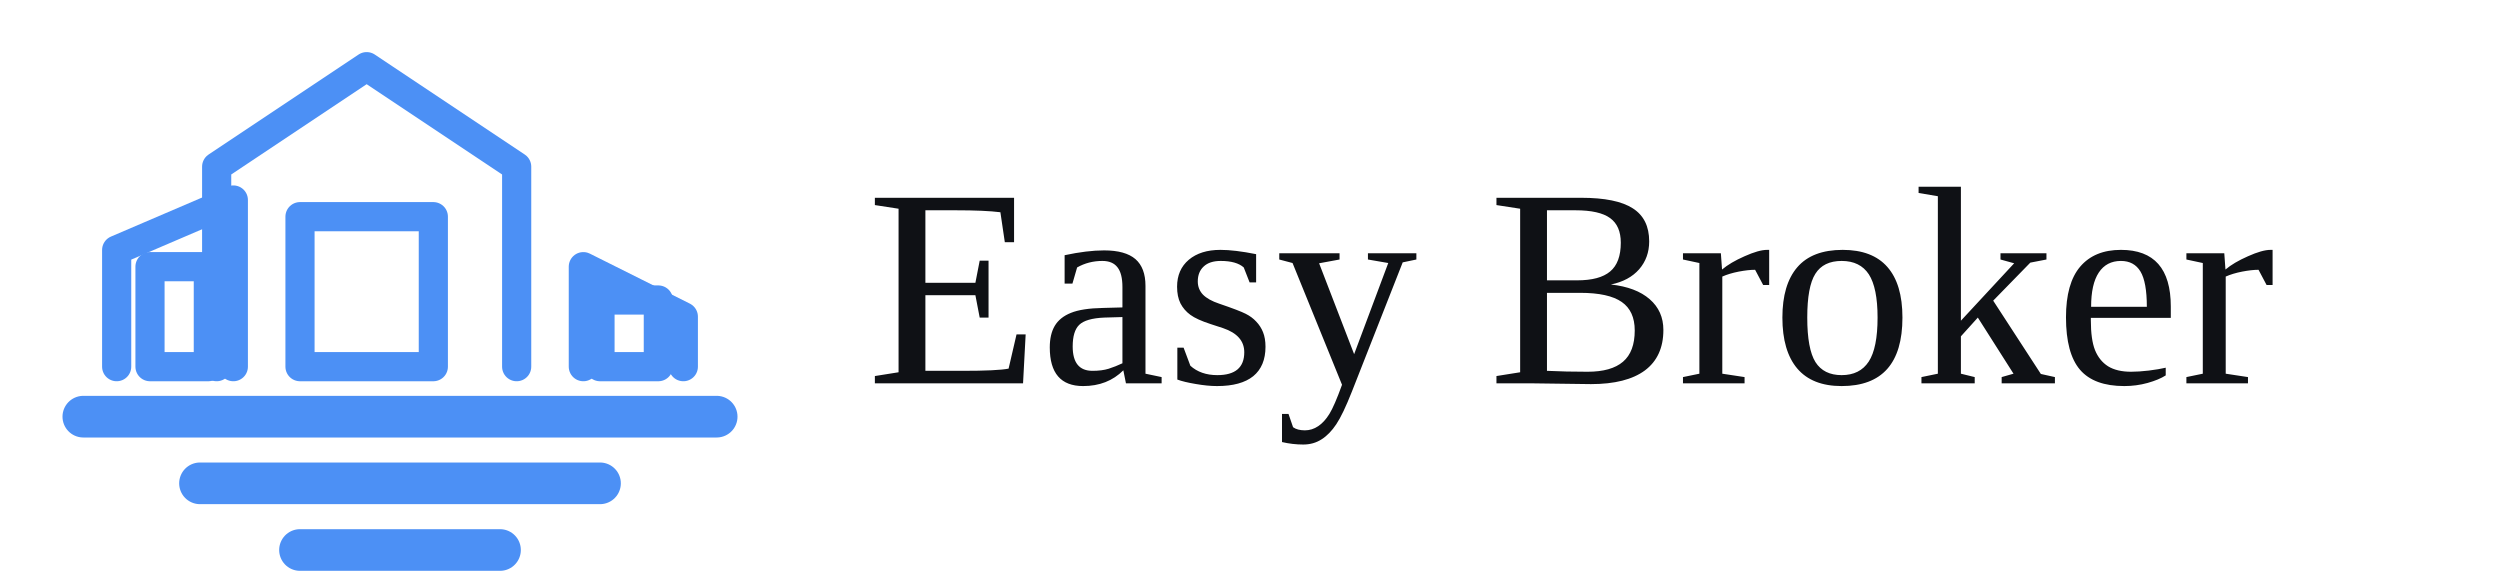
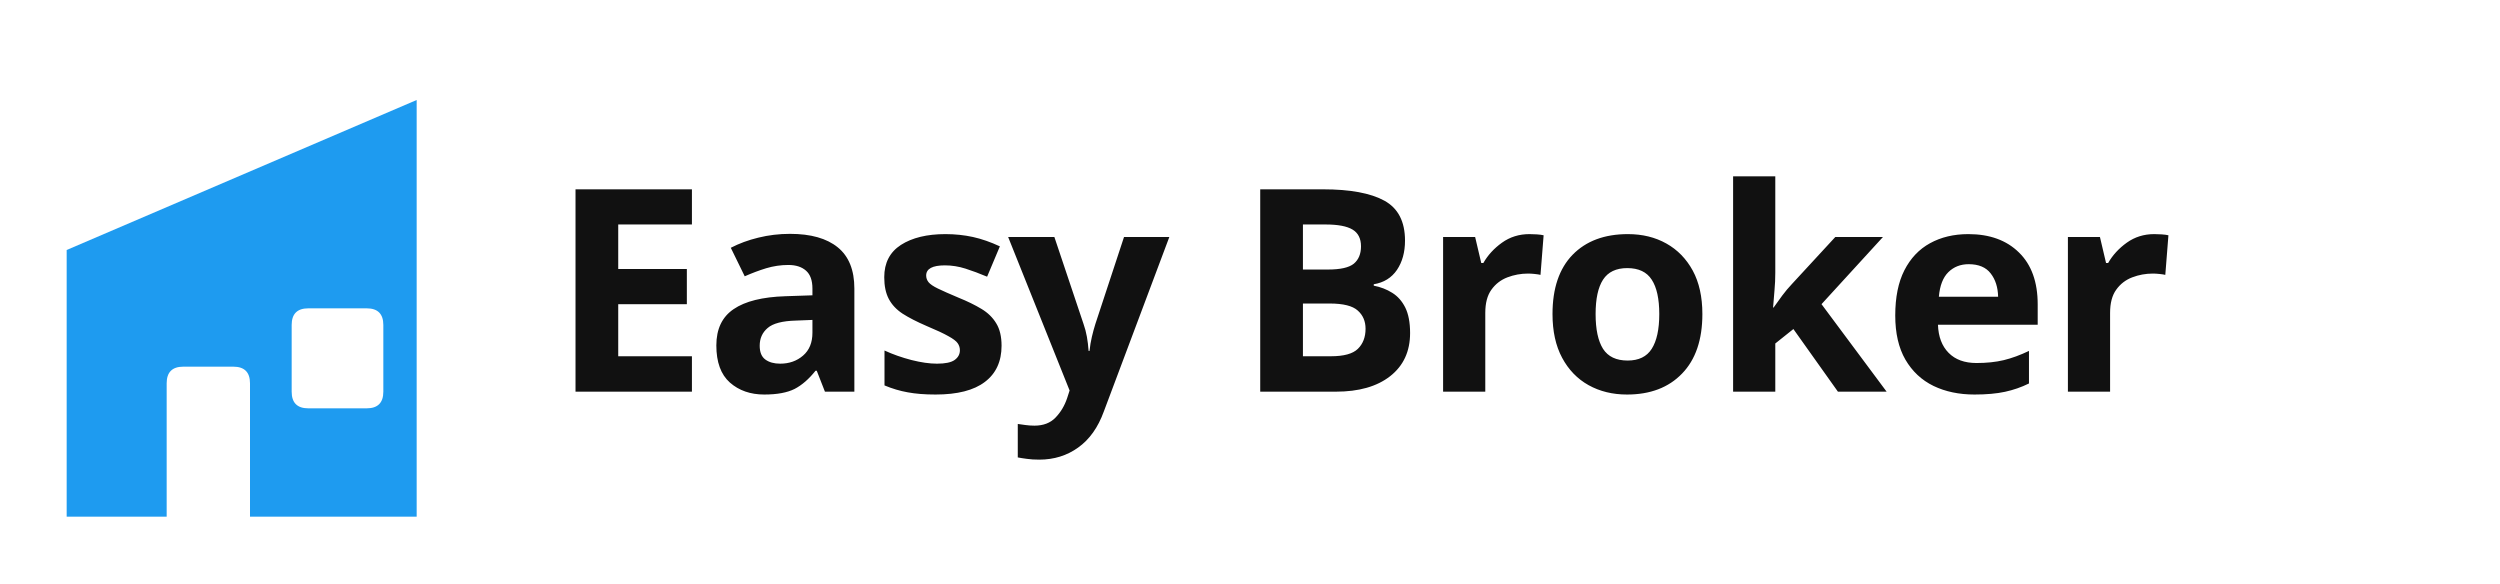
- <svg xmlns="http://www.w3.org/2000/svg" width="300" height="70" viewBox="0 0 300 70" fill="none">
-   <g stroke="#4C90F5" stroke-width="3.5" stroke-linejoin="round" stroke-linecap="round">
-     <path d="M26 44 V20 L44 8 L62 20 V44" />
-     <rect x="36" y="26" width="16" height="18" />
-     <path d="M14 44 V30 L28 24 V44" />
-     <rect x="18" y="32" width="7" height="12" />
-     <path d="M70 44 V32 L82 38 V44" />
-     <rect x="72" y="36" width="7" height="8" />
-   </g>
-   <g stroke="#4C90F5" stroke-width="5" stroke-linecap="round">
-     <path d="M10 50 H86" />
-     <path d="M24 58 H72" />
-     <path d="M36 66 H60" />
-   </g>
-   <text x="104" y="46" font-family="Georgia, 'Times New Roman', serif" font-size="34" fill="#0f1115">Easy Broker</text>
+ <svg xmlns="http://www.w3.org/2000/svg" width="300" height="70" viewBox="0 0 300 70">
+   <path fill="#1E9BF0" fill-rule="evenodd" d="     M8 62 L8 30 L50 12 L50 62 Z     M20 62 L20 46 Q20 44 22 44 L28 44 Q30 44 30 46 L30 62 Z     M35 39 Q35 37 37 37 L44 37 Q46 37 46 39 L46 47 Q46 49 44 49 L37 49 Q35 49 35 47 Z   " />
+   <text x="66" y="47" font-family="'General Sans', 'Segoe UI', sans-serif" font-weight="700" font-size="34" letter-spacing="-0.5" fill="#111">Easy Broker</text>
</svg>
